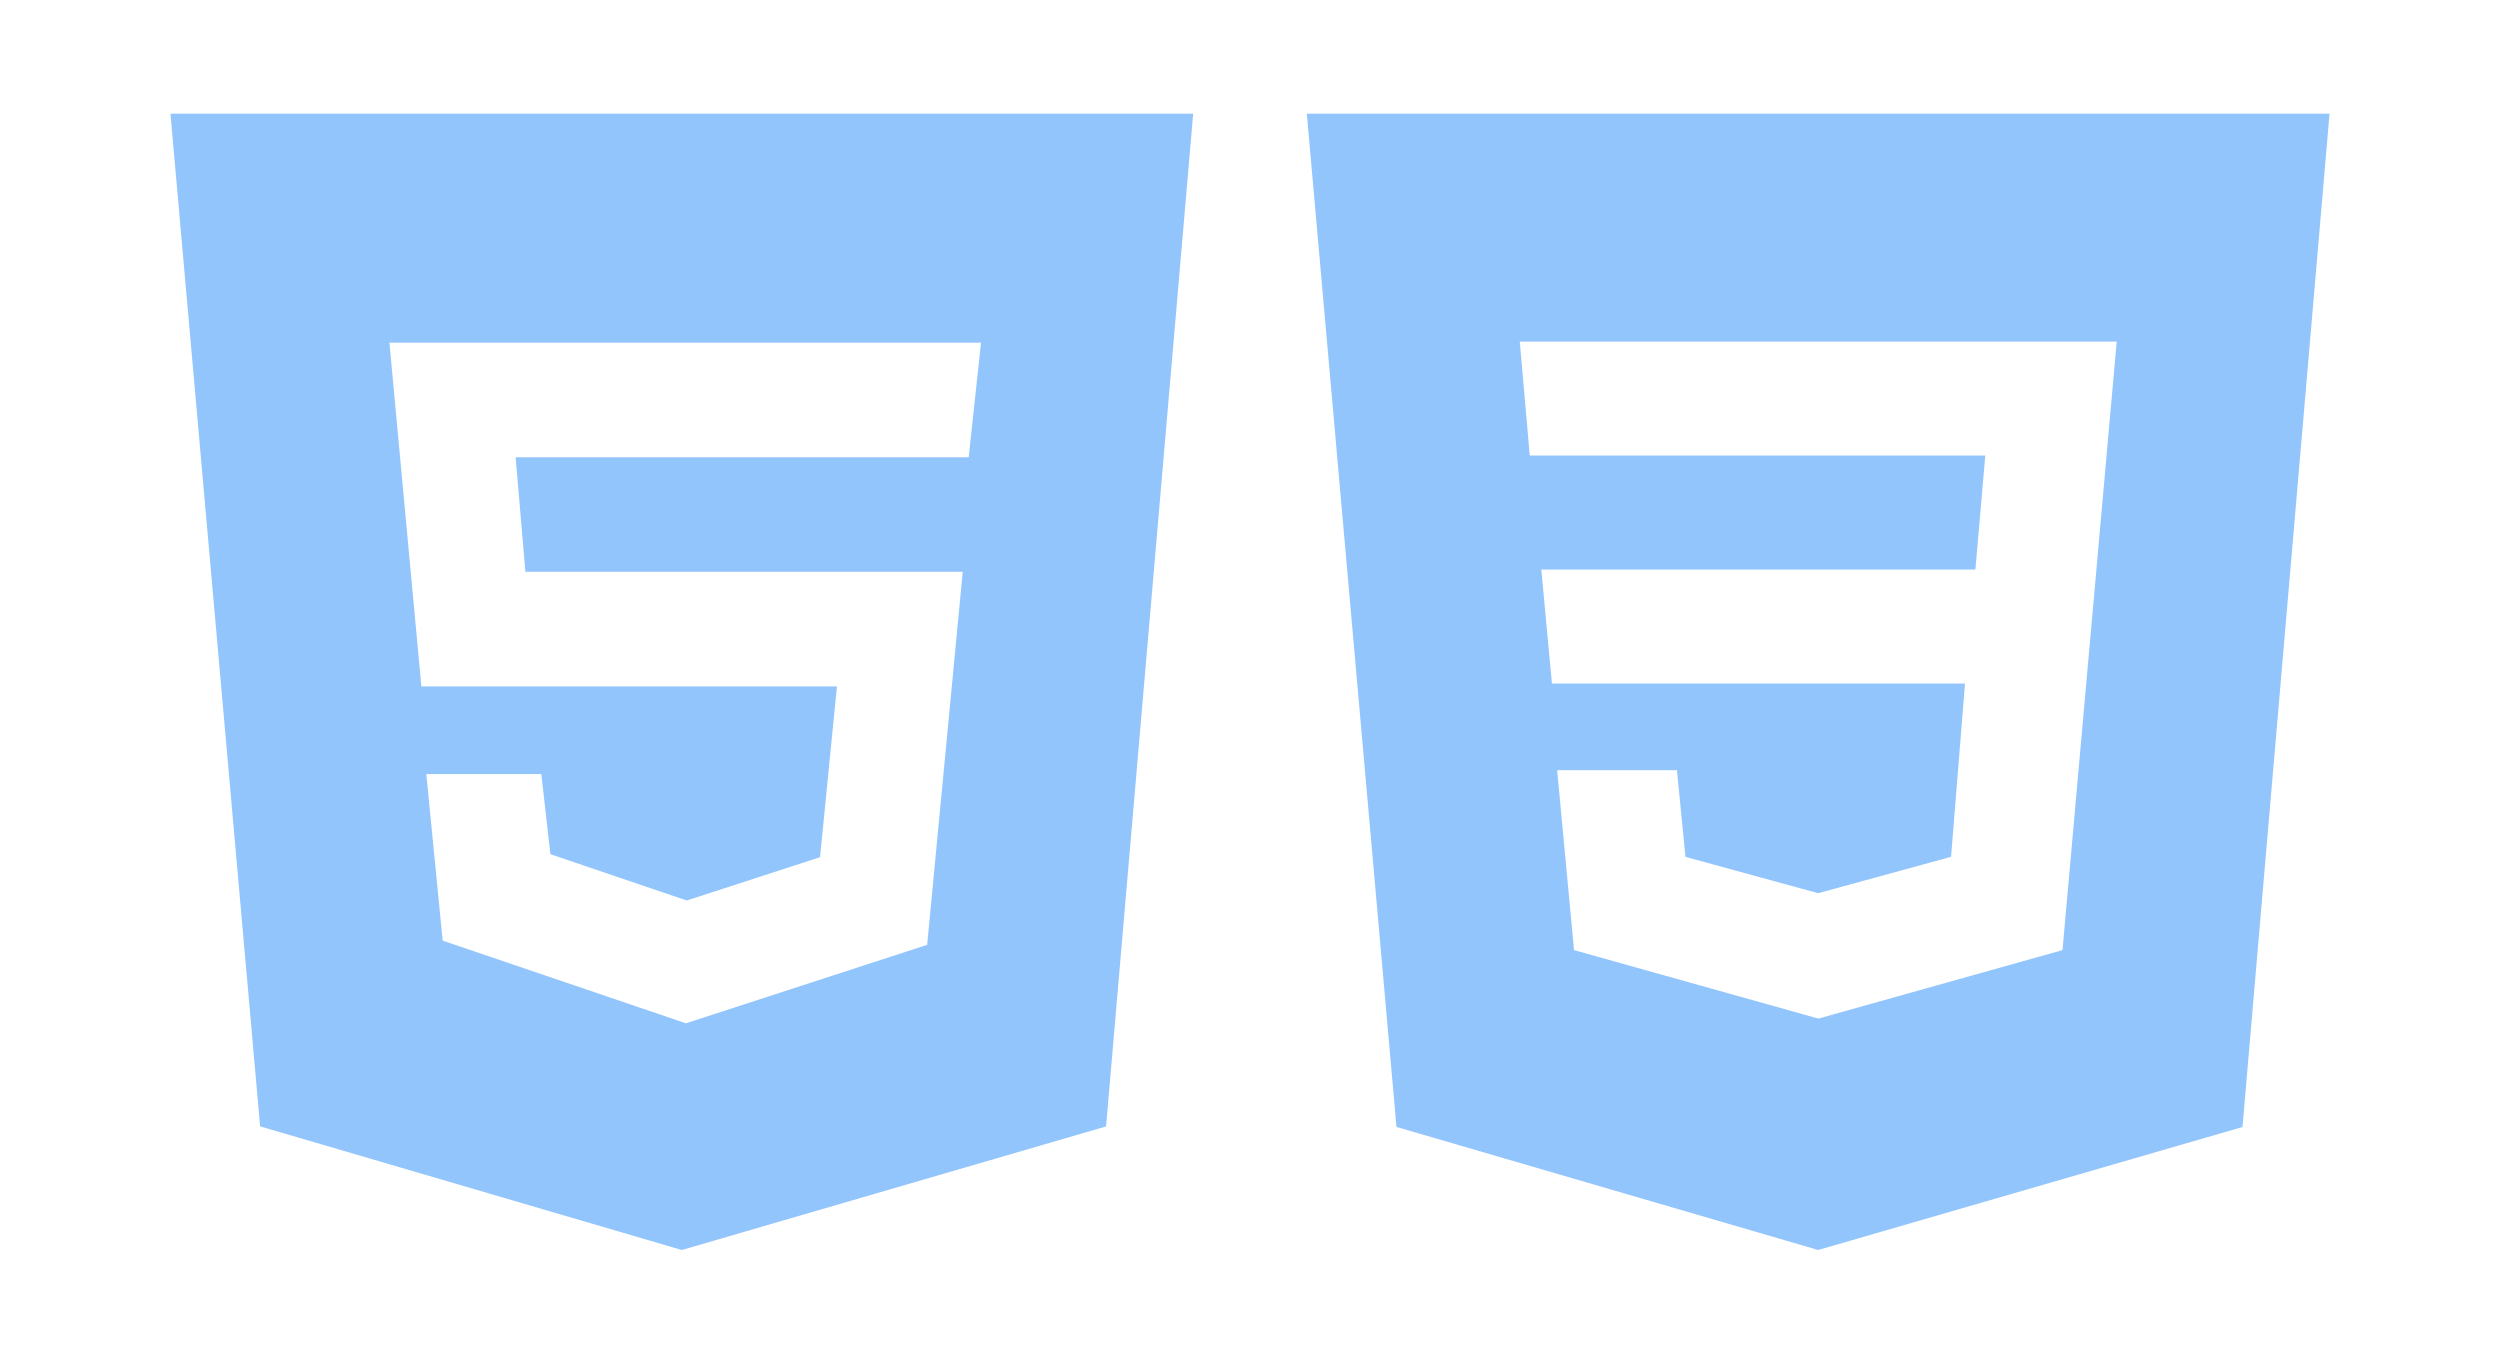
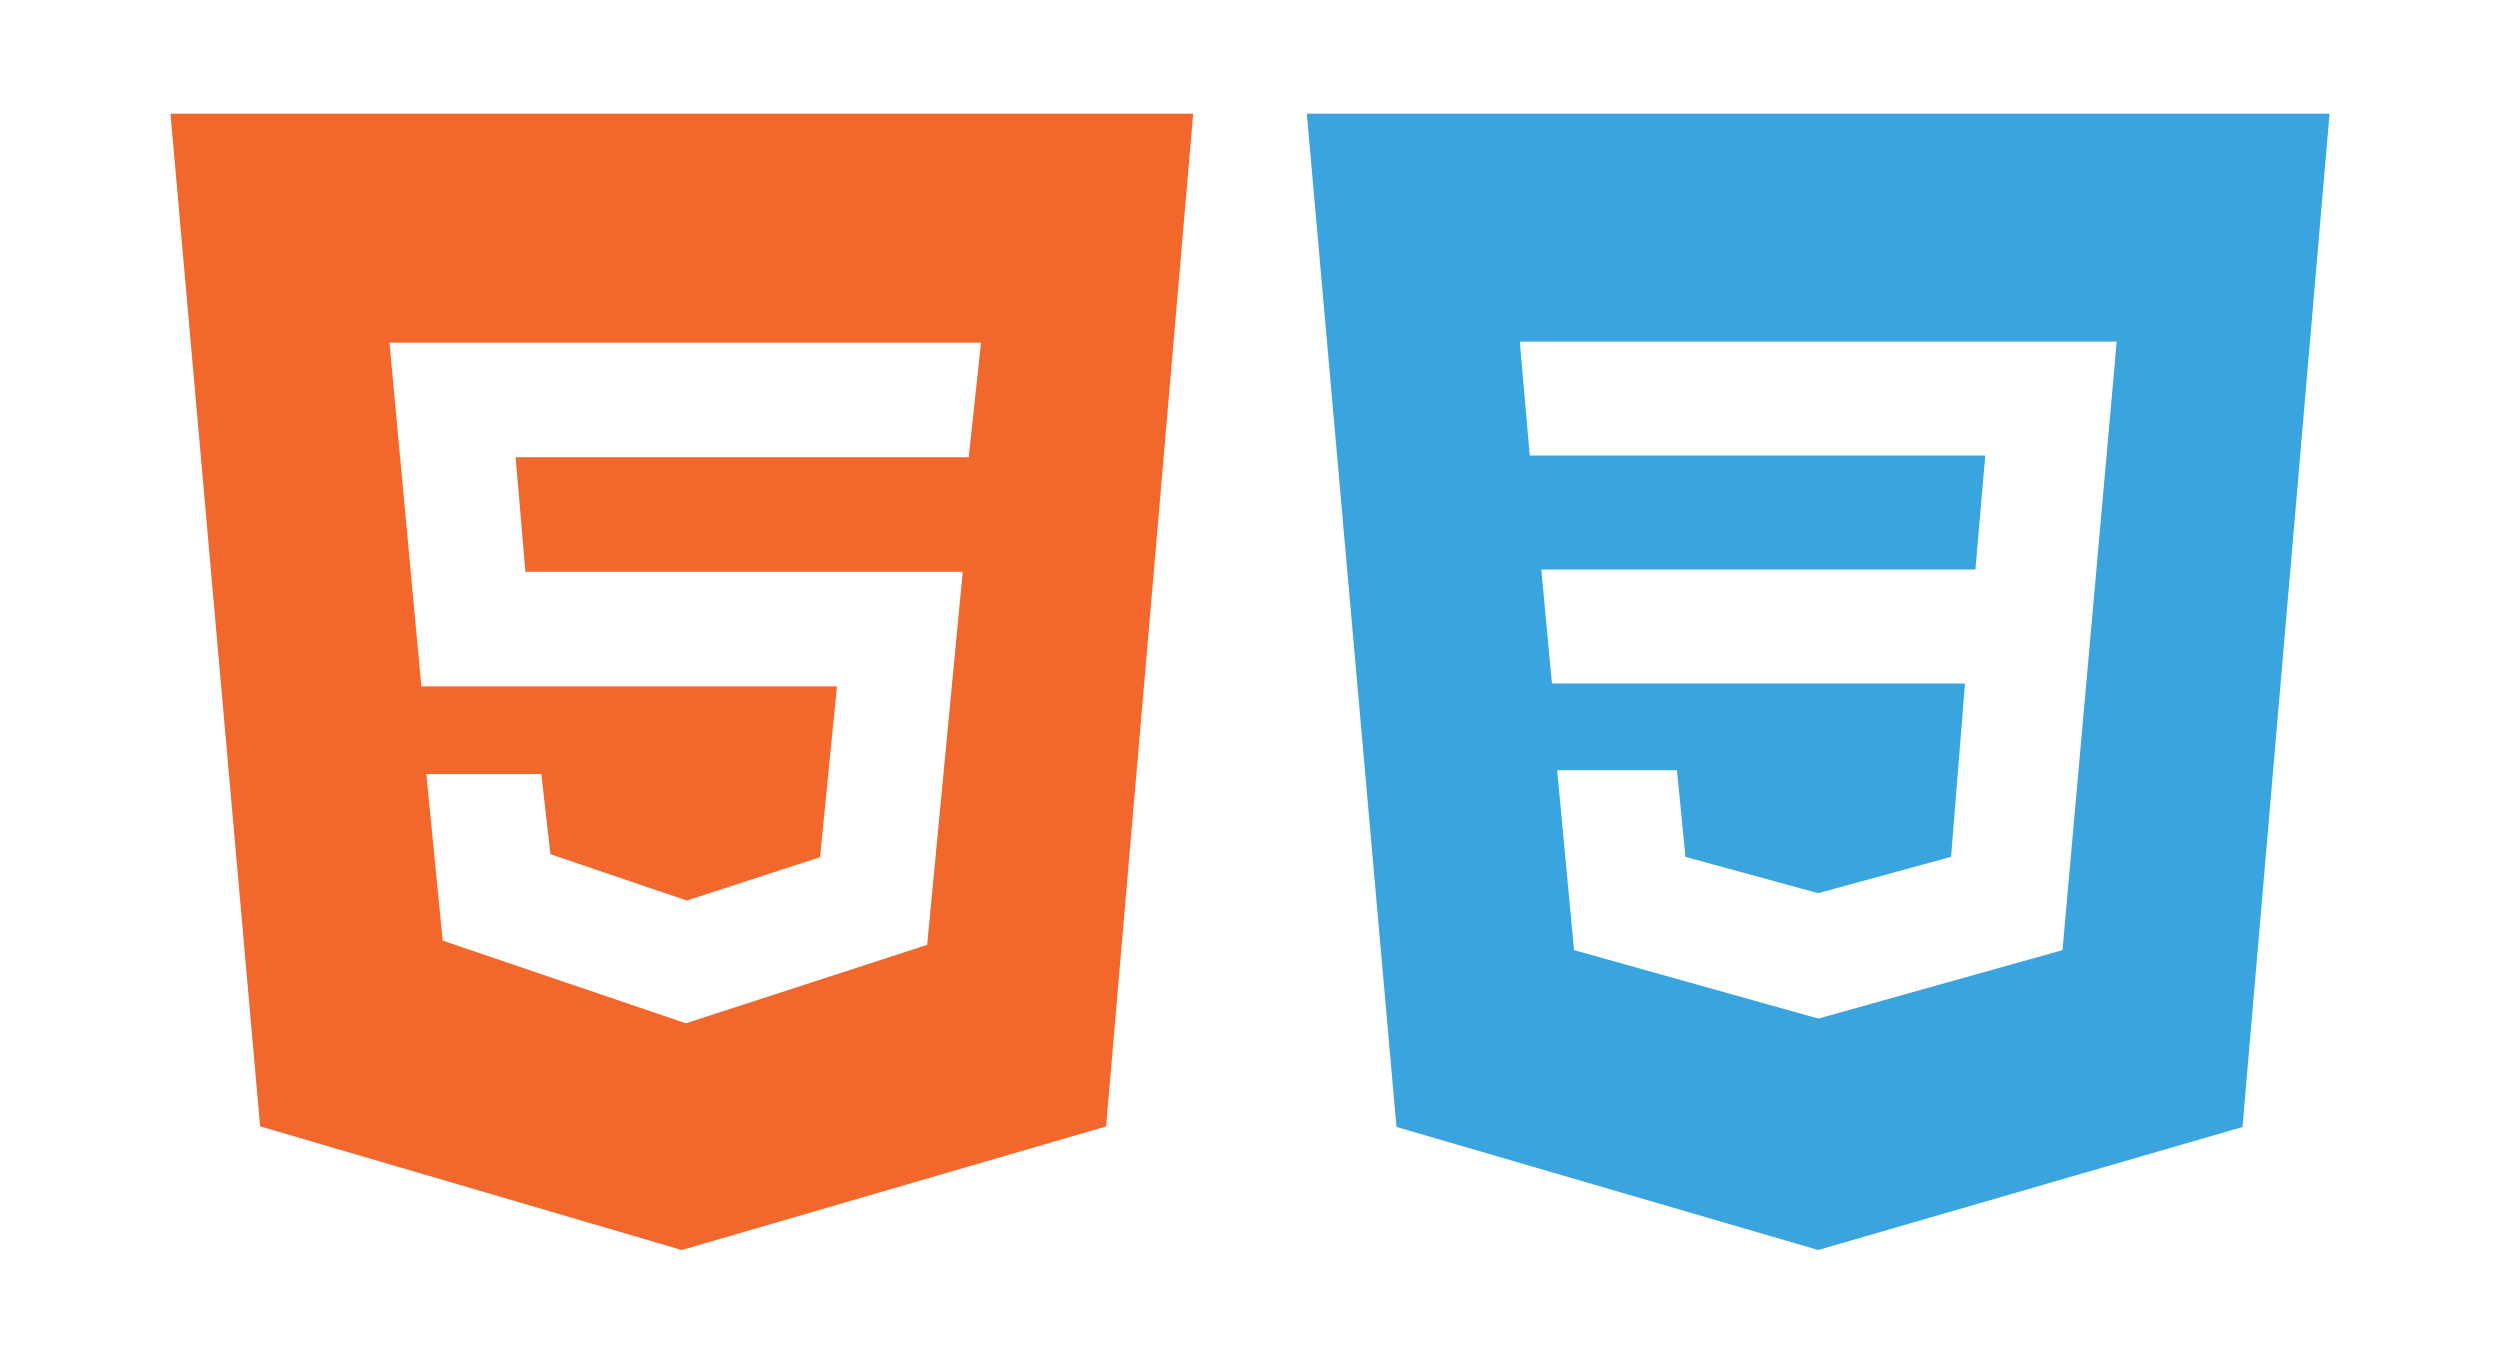
<svg xmlns="http://www.w3.org/2000/svg" width="44" height="24" viewBox="0 0 44 24" fill="currentColor">
-   <path fill="#93c5fd" d="M23 2L24.578 19.834L32 22L39.468 19.835L41 2H23ZM36.3 16.722L32.007 17.926H32L27.703 16.722L27.406 13.555H29.514L29.664 15.081L31.999 15.72L34.339 15.08L34.584 12.03H27.314L27.127 10.024H34.767L34.941 8.018H26.924L26.748 6.012H37.254L36.3 16.722Z" />
-   <path fill="#93c5fd" d="M3 2L4.578 19.824L12 22L19.467 19.825L21 2H3ZM17.049 8.048H9.075L9.247 10.064H16.944L16.318 16.629L12.072 18.01L7.791 16.555L7.503 13.623H9.527L9.687 15.034L12.087 15.849L14.433 15.086L14.73 12.081H7.416L6.854 6.031H17.266L17.049 8.048Z" />
+   <path fill="#3aa4df" d="M23 2L24.578 19.834L32 22L39.468 19.835L41 2H23ZM36.3 16.722L32.007 17.926H32L27.703 16.722L27.406 13.555H29.514L29.664 15.081L31.999 15.72L34.339 15.08L34.584 12.03H27.314L27.127 10.024H34.767L34.941 8.018H26.924L26.748 6.012H37.254L36.3 16.722Z" />
+   <path fill="#f2672b" d="M3 2L4.578 19.824L12 22L19.467 19.825L21 2H3ZM17.049 8.048H9.075L9.247 10.064H16.944L16.318 16.629L12.072 18.01L7.791 16.555L7.503 13.623H9.527L9.687 15.034L12.087 15.849L14.433 15.086L14.73 12.081H7.416L6.854 6.031H17.266L17.049 8.048Z" />
</svg>
